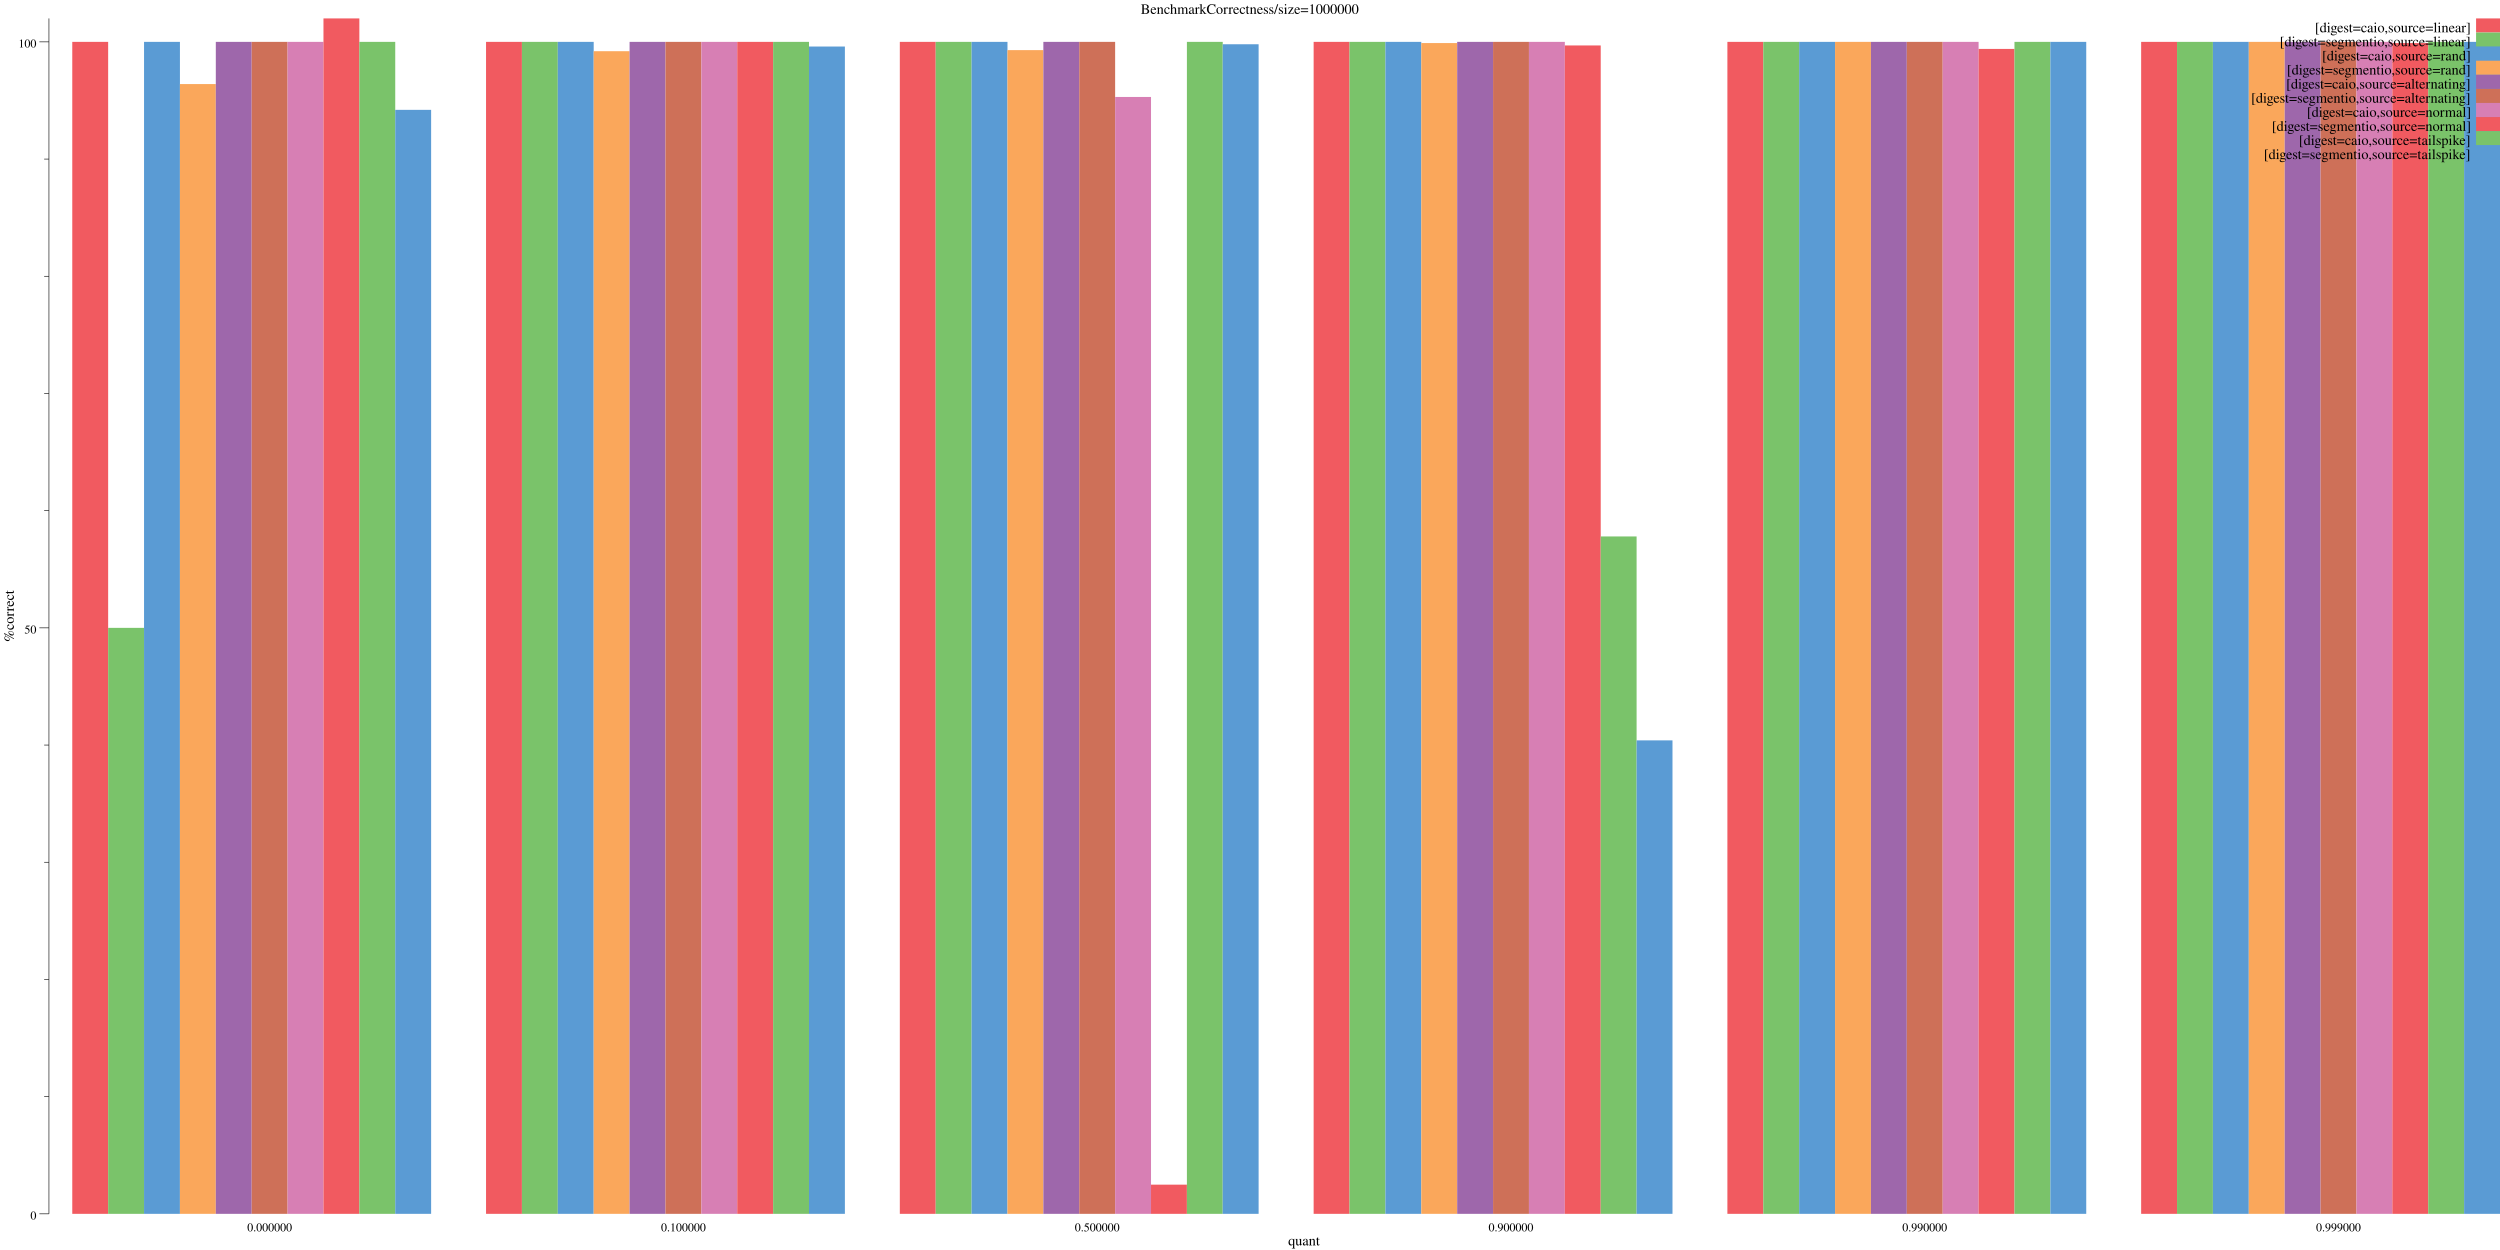
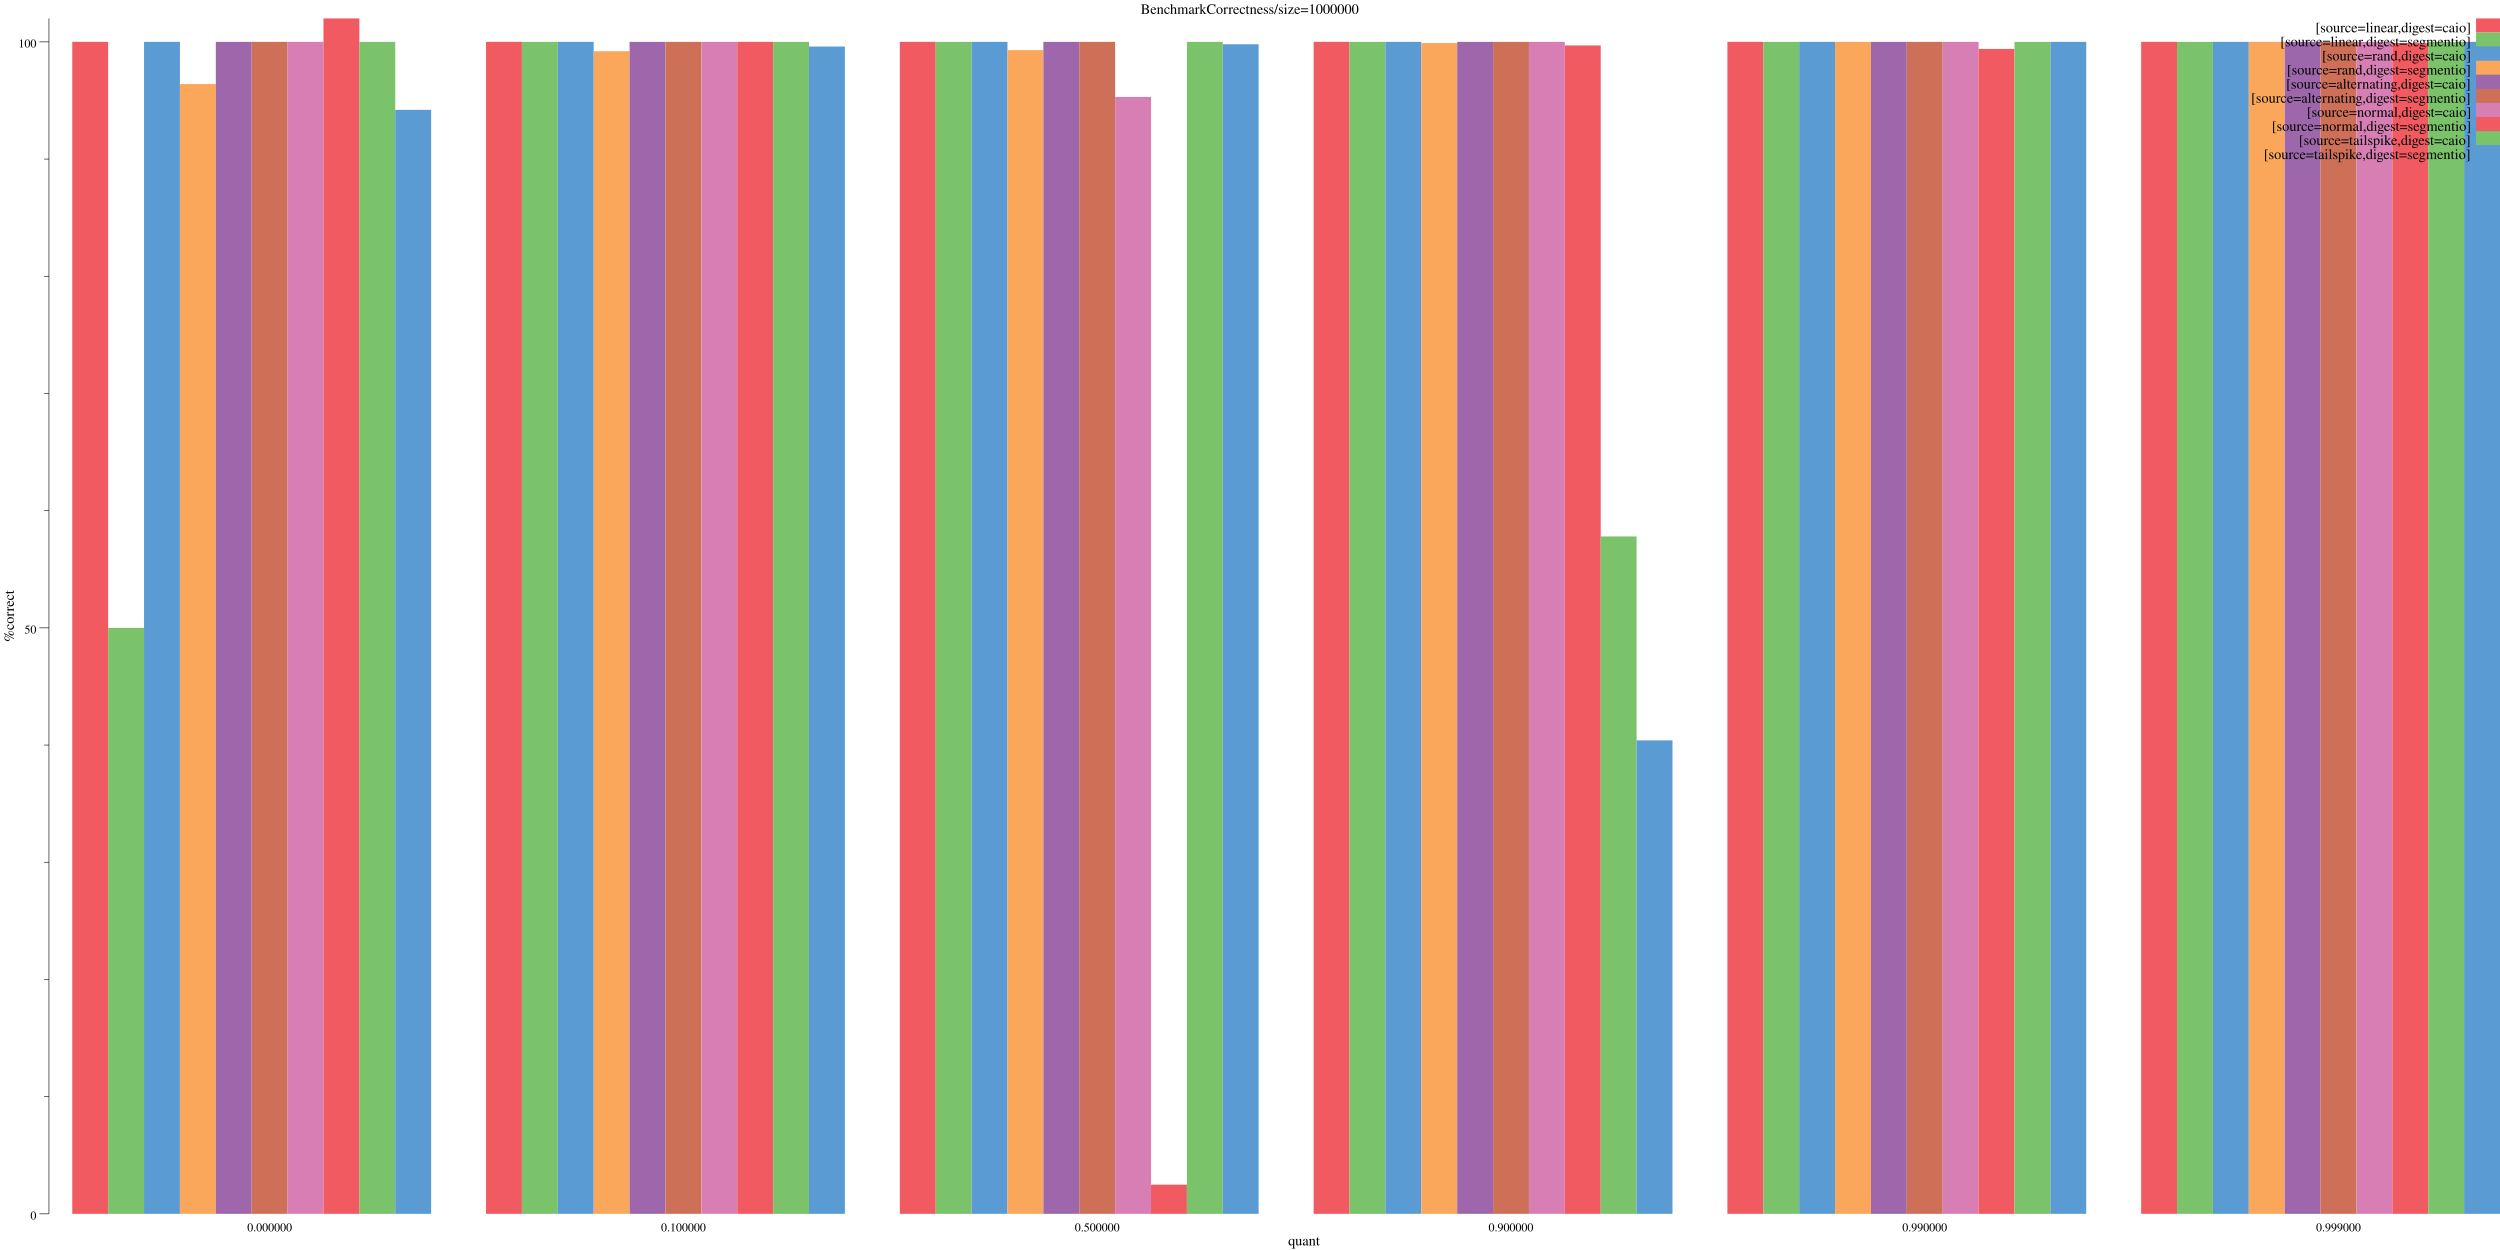
<svg xmlns="http://www.w3.org/2000/svg" width="2090pt" height="1045pt" viewBox="0 0 2090 1045">
  <g transform="scale(1, -1) translate(0, -1045)">
    <path d="M0,0L2090,0L2090,1045L0,1045Z" style="fill:#FFFFFF" />
    <text x="953.64" y="-1033.4" transform="scale(1, -1)" style="font-family:Times;font-weight:normal;font-style:normal;font-size:12px">BenchmarkCorrectness/size=1000000</text>
    <text x="1076.9" y="-3.861" transform="scale(1, -1)" style="font-family:Times;font-weight:normal;font-style:normal;font-size:12px">quant</text>
    <text x="206.67" y="-15.602" transform="scale(1, -1)" style="font-family:Times;font-weight:normal;font-style:normal;font-size:10px">0.000000</text>
    <text x="552.58" y="-15.602" transform="scale(1, -1)" style="font-family:Times;font-weight:normal;font-style:normal;font-size:10px">0.100000</text>
    <text x="898.5" y="-15.602" transform="scale(1, -1)" style="font-family:Times;font-weight:normal;font-style:normal;font-size:10px">0.500000</text>
    <text x="1244.4" y="-15.602" transform="scale(1, -1)" style="font-family:Times;font-weight:normal;font-style:normal;font-size:10px">0.900000</text>
    <text x="1590.3" y="-15.602" transform="scale(1, -1)" style="font-family:Times;font-weight:normal;font-style:normal;font-size:10px">0.990000</text>
    <text x="1936.2" y="-15.602" transform="scale(1, -1)" style="font-family:Times;font-weight:normal;font-style:normal;font-size:10px">0.999000</text>
    <g transform="rotate(90)">
      <text x="508.26" y="11.555" transform="scale(1, -1)" style="font-family:Times;font-weight:normal;font-style:normal;font-size:12px">%correct</text>
    </g>
    <text x="25.416" y="-25.509" transform="scale(1, -1)" style="font-family:Times;font-weight:normal;font-style:normal;font-size:10px">0</text>
    <text x="20.416" y="-515.39" transform="scale(1, -1)" style="font-family:Times;font-weight:normal;font-style:normal;font-size:10px">50</text>
    <text x="15.416" y="-1005.3" transform="scale(1, -1)" style="font-family:Times;font-weight:normal;font-style:normal;font-size:10px">100</text>
    <path d="M32.916,30.23L40.916,30.23" style="fill:none;stroke:#000000;stroke-width:0.5" />
    <path d="M32.916,520.11L40.916,520.11" style="fill:none;stroke:#000000;stroke-width:0.5" />
    <path d="M32.916,1010L40.916,1010" style="fill:none;stroke:#000000;stroke-width:0.5" />
    <path d="M36.916,128.21L40.916,128.21" style="fill:none;stroke:#000000;stroke-width:0.5" />
    <path d="M36.916,226.18L40.916,226.18" style="fill:none;stroke:#000000;stroke-width:0.5" />
    <path d="M36.916,324.16L40.916,324.16" style="fill:none;stroke:#000000;stroke-width:0.5" />
    <path d="M36.916,422.13L40.916,422.13" style="fill:none;stroke:#000000;stroke-width:0.5" />
    <path d="M36.916,618.09L40.916,618.09" style="fill:none;stroke:#000000;stroke-width:0.5" />
    <path d="M36.916,716.06L40.916,716.06" style="fill:none;stroke:#000000;stroke-width:0.5" />
    <path d="M36.916,814.04L40.916,814.04" style="fill:none;stroke:#000000;stroke-width:0.5" />
    <path d="M36.916,912.01L40.916,912.01" style="fill:none;stroke:#000000;stroke-width:0.5" />
    <path d="M40.916,30.23L40.916,1029.6" style="fill:none;stroke:#000000;stroke-width:0.5" />
    <path d="M60.416,30.23L60.416,1010L90.416,1010L90.416,30.23Z" style="fill:#F15A60" />
    <path d="M406.33,30.23L406.33,1010L436.33,1010L436.33,30.23Z" style="fill:#F15A60" />
    <path d="M752.25,30.23L752.25,1010L782.25,1010L782.25,30.23Z" style="fill:#F15A60" />
    <path d="M1098.2,30.23L1098.2,1010L1128.2,1010L1128.2,30.23Z" style="fill:#F15A60" />
    <path d="M1444.1,30.23L1444.1,1010L1474.1,1010L1474.1,30.23Z" style="fill:#F15A60" />
    <path d="M1790,30.23L1790,1010L1820,1010L1820,30.23Z" style="fill:#F15A60" />
    <path d="M90.416,30.23L90.416,520.11L120.42,520.11L120.42,30.23Z" style="fill:#7AC36A" />
    <path d="M436.33,30.23L436.33,1010L466.33,1010L466.33,30.23Z" style="fill:#7AC36A" />
    <path d="M782.25,30.23L782.25,1010L812.25,1010L812.25,30.23Z" style="fill:#7AC36A" />
    <path d="M1128.2,30.23L1128.2,1010L1158.2,1010L1158.2,30.23Z" style="fill:#7AC36A" />
    <path d="M1474.1,30.23L1474.1,1010L1504.1,1010L1504.1,30.23Z" style="fill:#7AC36A" />
    <path d="M1820,30.23L1820,1010L1850,1010L1850,30.23Z" style="fill:#7AC36A" />
    <path d="M120.42,30.23L120.42,1010L150.42,1010L150.42,30.23Z" style="fill:#5A9BD4" />
    <path d="M466.33,30.23L466.33,1010L496.33,1010L496.33,30.23Z" style="fill:#5A9BD4" />
    <path d="M812.25,30.23L812.25,1010L842.25,1010L842.25,30.23Z" style="fill:#5A9BD4" />
    <path d="M1158.2,30.23L1158.2,1010L1188.2,1010L1188.2,30.23Z" style="fill:#5A9BD4" />
    <path d="M1504.1,30.23L1504.1,1010L1534.1,1010L1534.1,30.23Z" style="fill:#5A9BD4" />
    <path d="M1850,30.23L1850,1010L1880,1010L1880,30.23Z" style="fill:#5A9BD4" />
    <path d="M150.42,30.23L150.42,974.72L180.42,974.72L180.42,30.23Z" style="fill:#FAA75B" />
    <path d="M496.33,30.23L496.33,1002.2L526.33,1002.2L526.33,30.23Z" style="fill:#FAA75B" />
    <path d="M842.25,30.23L842.25,1003.1L872.25,1003.1L872.25,30.23Z" style="fill:#FAA75B" />
    <path d="M1188.2,30.23L1188.2,1009L1218.2,1009L1218.2,30.23Z" style="fill:#FAA75B" />
    <path d="M1534.1,30.23L1534.1,1010L1564.1,1010L1564.1,30.23Z" style="fill:#FAA75B" />
    <path d="M1880,30.23L1880,1010L1910,1010L1910,30.23Z" style="fill:#FAA75B" />
    <path d="M180.42,30.23L180.42,1010L210.42,1010L210.42,30.23Z" style="fill:#9E67AB" />
    <path d="M526.33,30.23L526.33,1010L556.33,1010L556.33,30.23Z" style="fill:#9E67AB" />
    <path d="M872.25,30.23L872.25,1010L902.25,1010L902.25,30.23Z" style="fill:#9E67AB" />
    <path d="M1218.2,30.23L1218.2,1010L1248.2,1010L1248.2,30.23Z" style="fill:#9E67AB" />
    <path d="M1564.1,30.23L1564.1,1010L1594.1,1010L1594.1,30.23Z" style="fill:#9E67AB" />
    <path d="M1910,30.23L1910,1010L1940,1010L1940,30.23Z" style="fill:#9E67AB" />
    <path d="M210.42,30.23L210.42,1010L240.42,1010L240.42,30.23Z" style="fill:#CE7058" />
    <path d="M556.33,30.23L556.33,1010L586.33,1010L586.33,30.23Z" style="fill:#CE7058" />
    <path d="M902.25,30.23L902.25,1010L932.25,1010L932.25,30.23Z" style="fill:#CE7058" />
    <path d="M1248.2,30.23L1248.2,1010L1278.2,1010L1278.2,30.23Z" style="fill:#CE7058" />
    <path d="M1594.1,30.23L1594.1,1010L1624.1,1010L1624.1,30.23Z" style="fill:#CE7058" />
    <path d="M1940,30.23L1940,1010L1970,1010L1970,30.23Z" style="fill:#CE7058" />
    <path d="M240.42,30.23L240.42,1010L270.42,1010L270.42,30.23Z" style="fill:#D77FB4" />
    <path d="M586.33,30.23L586.33,1010L616.33,1010L616.33,30.23Z" style="fill:#D77FB4" />
    <path d="M932.25,30.23L932.25,963.94L962.25,963.94L962.25,30.23Z" style="fill:#D77FB4" />
    <path d="M1278.2,30.23L1278.2,1010L1308.2,1010L1308.2,30.23Z" style="fill:#D77FB4" />
    <path d="M1624.1,30.23L1624.1,1010L1654.1,1010L1654.1,30.23Z" style="fill:#D77FB4" />
    <path d="M1970,30.23L1970,1010L2000,1010L2000,30.23Z" style="fill:#D77FB4" />
    <path d="M270.42,30.23L270.42,1029.6L300.42,1029.6L300.42,30.23Z" style="fill:#F15A60" />
    <path d="M616.33,30.23L616.33,1010L646.33,1010L646.33,30.23Z" style="fill:#F15A60" />
    <path d="M962.25,30.23L962.25,54.626L992.25,54.626L992.25,30.23Z" style="fill:#F15A60" />
    <path d="M1308.2,30.23L1308.2,1007L1338.2,1007L1338.2,30.23Z" style="fill:#F15A60" />
    <path d="M1654.1,30.23L1654.1,1004.1L1684.1,1004.1L1684.1,30.23Z" style="fill:#F15A60" />
    <path d="M2000,30.23L2000,1009L2030,1009L2030,30.23Z" style="fill:#F15A60" />
    <path d="M300.42,30.23L300.42,1010L330.42,1010L330.42,30.23Z" style="fill:#7AC36A" />
    <path d="M646.33,30.23L646.33,1010L676.33,1010L676.33,30.23Z" style="fill:#7AC36A" />
    <path d="M992.25,30.23L992.25,1010L1022.2,1010L1022.2,30.23Z" style="fill:#7AC36A" />
    <path d="M1338.2,30.23L1338.2,596.53L1368.2,596.53L1368.2,30.23Z" style="fill:#7AC36A" />
    <path d="M1684.1,30.23L1684.1,1010L1714.1,1010L1714.1,30.23Z" style="fill:#7AC36A" />
    <path d="M2030,30.23L2030,1010L2060,1010L2060,30.23Z" style="fill:#7AC36A" />
    <path d="M330.42,30.23L330.42,953.16L360.42,953.16L360.42,30.23Z" style="fill:#5A9BD4" />
    <path d="M676.33,30.23L676.33,1006.1L706.33,1006.1L706.33,30.23Z" style="fill:#5A9BD4" />
    <path d="M1022.2,30.23L1022.2,1008L1052.2,1008L1052.2,30.23Z" style="fill:#5A9BD4" />
    <path d="M1368.2,30.23L1368.2,426.05L1398.2,426.05L1398.2,30.23Z" style="fill:#5A9BD4" />
    <path d="M1714.1,30.23L1714.1,1010L1744.1,1010L1744.1,30.23Z" style="fill:#5A9BD4" />
    <path d="M2060,30.23L2060,1010L2090,1010L2090,30.23Z" style="fill:#5A9BD4" />
    <path d="M2070,1017.8L2070,1029.6L2090,1029.6L2090,1017.8Z" style="fill:#F15A60" />
-     <text x="1935.2" y="-1018" transform="scale(1, -1)" style="font-family:Times;font-weight:normal;font-style:normal;font-size:12px">[digest=caio,source=linear]</text>
+     <text x="1935.7" y="-1018" transform="scale(1, -1)" style="font-family:Times;font-weight:normal;font-style:normal;font-size:12px">[source=linear,digest=caio]</text>
    <path d="M2070,1006L2070,1017.8L2090,1017.8L2090,1006Z" style="fill:#7AC36A" />
-     <text x="1905.8" y="-1006.3" transform="scale(1, -1)" style="font-family:Times;font-weight:normal;font-style:normal;font-size:12px">[digest=segmentio,source=linear]</text>
+     <text x="1906.3" y="-1006.3" transform="scale(1, -1)" style="font-family:Times;font-weight:normal;font-style:normal;font-size:12px">[source=linear,digest=segmentio]</text>
    <path d="M2070,994.25L2070,1006L2090,1006L2090,994.25Z" style="fill:#5A9BD4" />
-     <text x="1941.2" y="-994.47" transform="scale(1, -1)" style="font-family:Times;font-weight:normal;font-style:normal;font-size:12px">[digest=caio,source=rand]</text>
+     <text x="1941.2" y="-994.47" transform="scale(1, -1)" style="font-family:Times;font-weight:normal;font-style:normal;font-size:12px">[source=rand,digest=caio]</text>
    <path d="M2070,982.47L2070,994.25L2090,994.25L2090,982.47Z" style="fill:#FAA75B" />
-     <text x="1911.8" y="-982.7" transform="scale(1, -1)" style="font-family:Times;font-weight:normal;font-style:normal;font-size:12px">[digest=segmentio,source=rand]</text>
+     <text x="1911.8" y="-982.7" transform="scale(1, -1)" style="font-family:Times;font-weight:normal;font-style:normal;font-size:12px">[source=rand,digest=segmentio]</text>
    <path d="M2070,970.7L2070,982.47L2090,982.47L2090,970.7Z" style="fill:#9E67AB" />
-     <text x="1911.2" y="-970.92" transform="scale(1, -1)" style="font-family:Times;font-weight:normal;font-style:normal;font-size:12px">[digest=caio,source=alternating]</text>
+     <text x="1911.2" y="-970.92" transform="scale(1, -1)" style="font-family:Times;font-weight:normal;font-style:normal;font-size:12px">[source=alternating,digest=caio]</text>
    <path d="M2070,958.92L2070,970.7L2090,970.7L2090,958.92Z" style="fill:#CE7058" />
-     <text x="1881.9" y="-959.14" transform="scale(1, -1)" style="font-family:Times;font-weight:normal;font-style:normal;font-size:12px">[digest=segmentio,source=alternating]</text>
+     <text x="1881.9" y="-959.14" transform="scale(1, -1)" style="font-family:Times;font-weight:normal;font-style:normal;font-size:12px">[source=alternating,digest=segmentio]</text>
    <path d="M2070,947.14L2070,958.92L2090,958.92L2090,947.14Z" style="fill:#D77FB4" />
-     <text x="1928.5" y="-947.37" transform="scale(1, -1)" style="font-family:Times;font-weight:normal;font-style:normal;font-size:12px">[digest=caio,source=normal]</text>
+     <text x="1928.5" y="-947.37" transform="scale(1, -1)" style="font-family:Times;font-weight:normal;font-style:normal;font-size:12px">[source=normal,digest=caio]</text>
    <path d="M2070,935.37L2070,947.14L2090,947.14L2090,935.37Z" style="fill:#F15A60" />
-     <text x="1899.2" y="-935.59" transform="scale(1, -1)" style="font-family:Times;font-weight:normal;font-style:normal;font-size:12px">[digest=segmentio,source=normal]</text>
+     <text x="1899.2" y="-935.59" transform="scale(1, -1)" style="font-family:Times;font-weight:normal;font-style:normal;font-size:12px">[source=normal,digest=segmentio]</text>
    <path d="M2070,923.59L2070,935.37L2090,935.37L2090,923.59Z" style="fill:#7AC36A" />
-     <text x="1921.8" y="-923.81" transform="scale(1, -1)" style="font-family:Times;font-weight:normal;font-style:normal;font-size:12px">[digest=caio,source=tailspike]</text>
+     <text x="1921.8" y="-923.81" transform="scale(1, -1)" style="font-family:Times;font-weight:normal;font-style:normal;font-size:12px">[source=tailspike,digest=caio]</text>
    <path d="M2070,911.81L2070,923.59L2090,923.59L2090,911.81Z" style="fill:#5A9BD4" />
-     <text x="1892.5" y="-912.03" transform="scale(1, -1)" style="font-family:Times;font-weight:normal;font-style:normal;font-size:12px">[digest=segmentio,source=tailspike]</text>
+     <text x="1892.5" y="-912.03" transform="scale(1, -1)" style="font-family:Times;font-weight:normal;font-style:normal;font-size:12px">[source=tailspike,digest=segmentio]</text>
  </g>
</svg>
